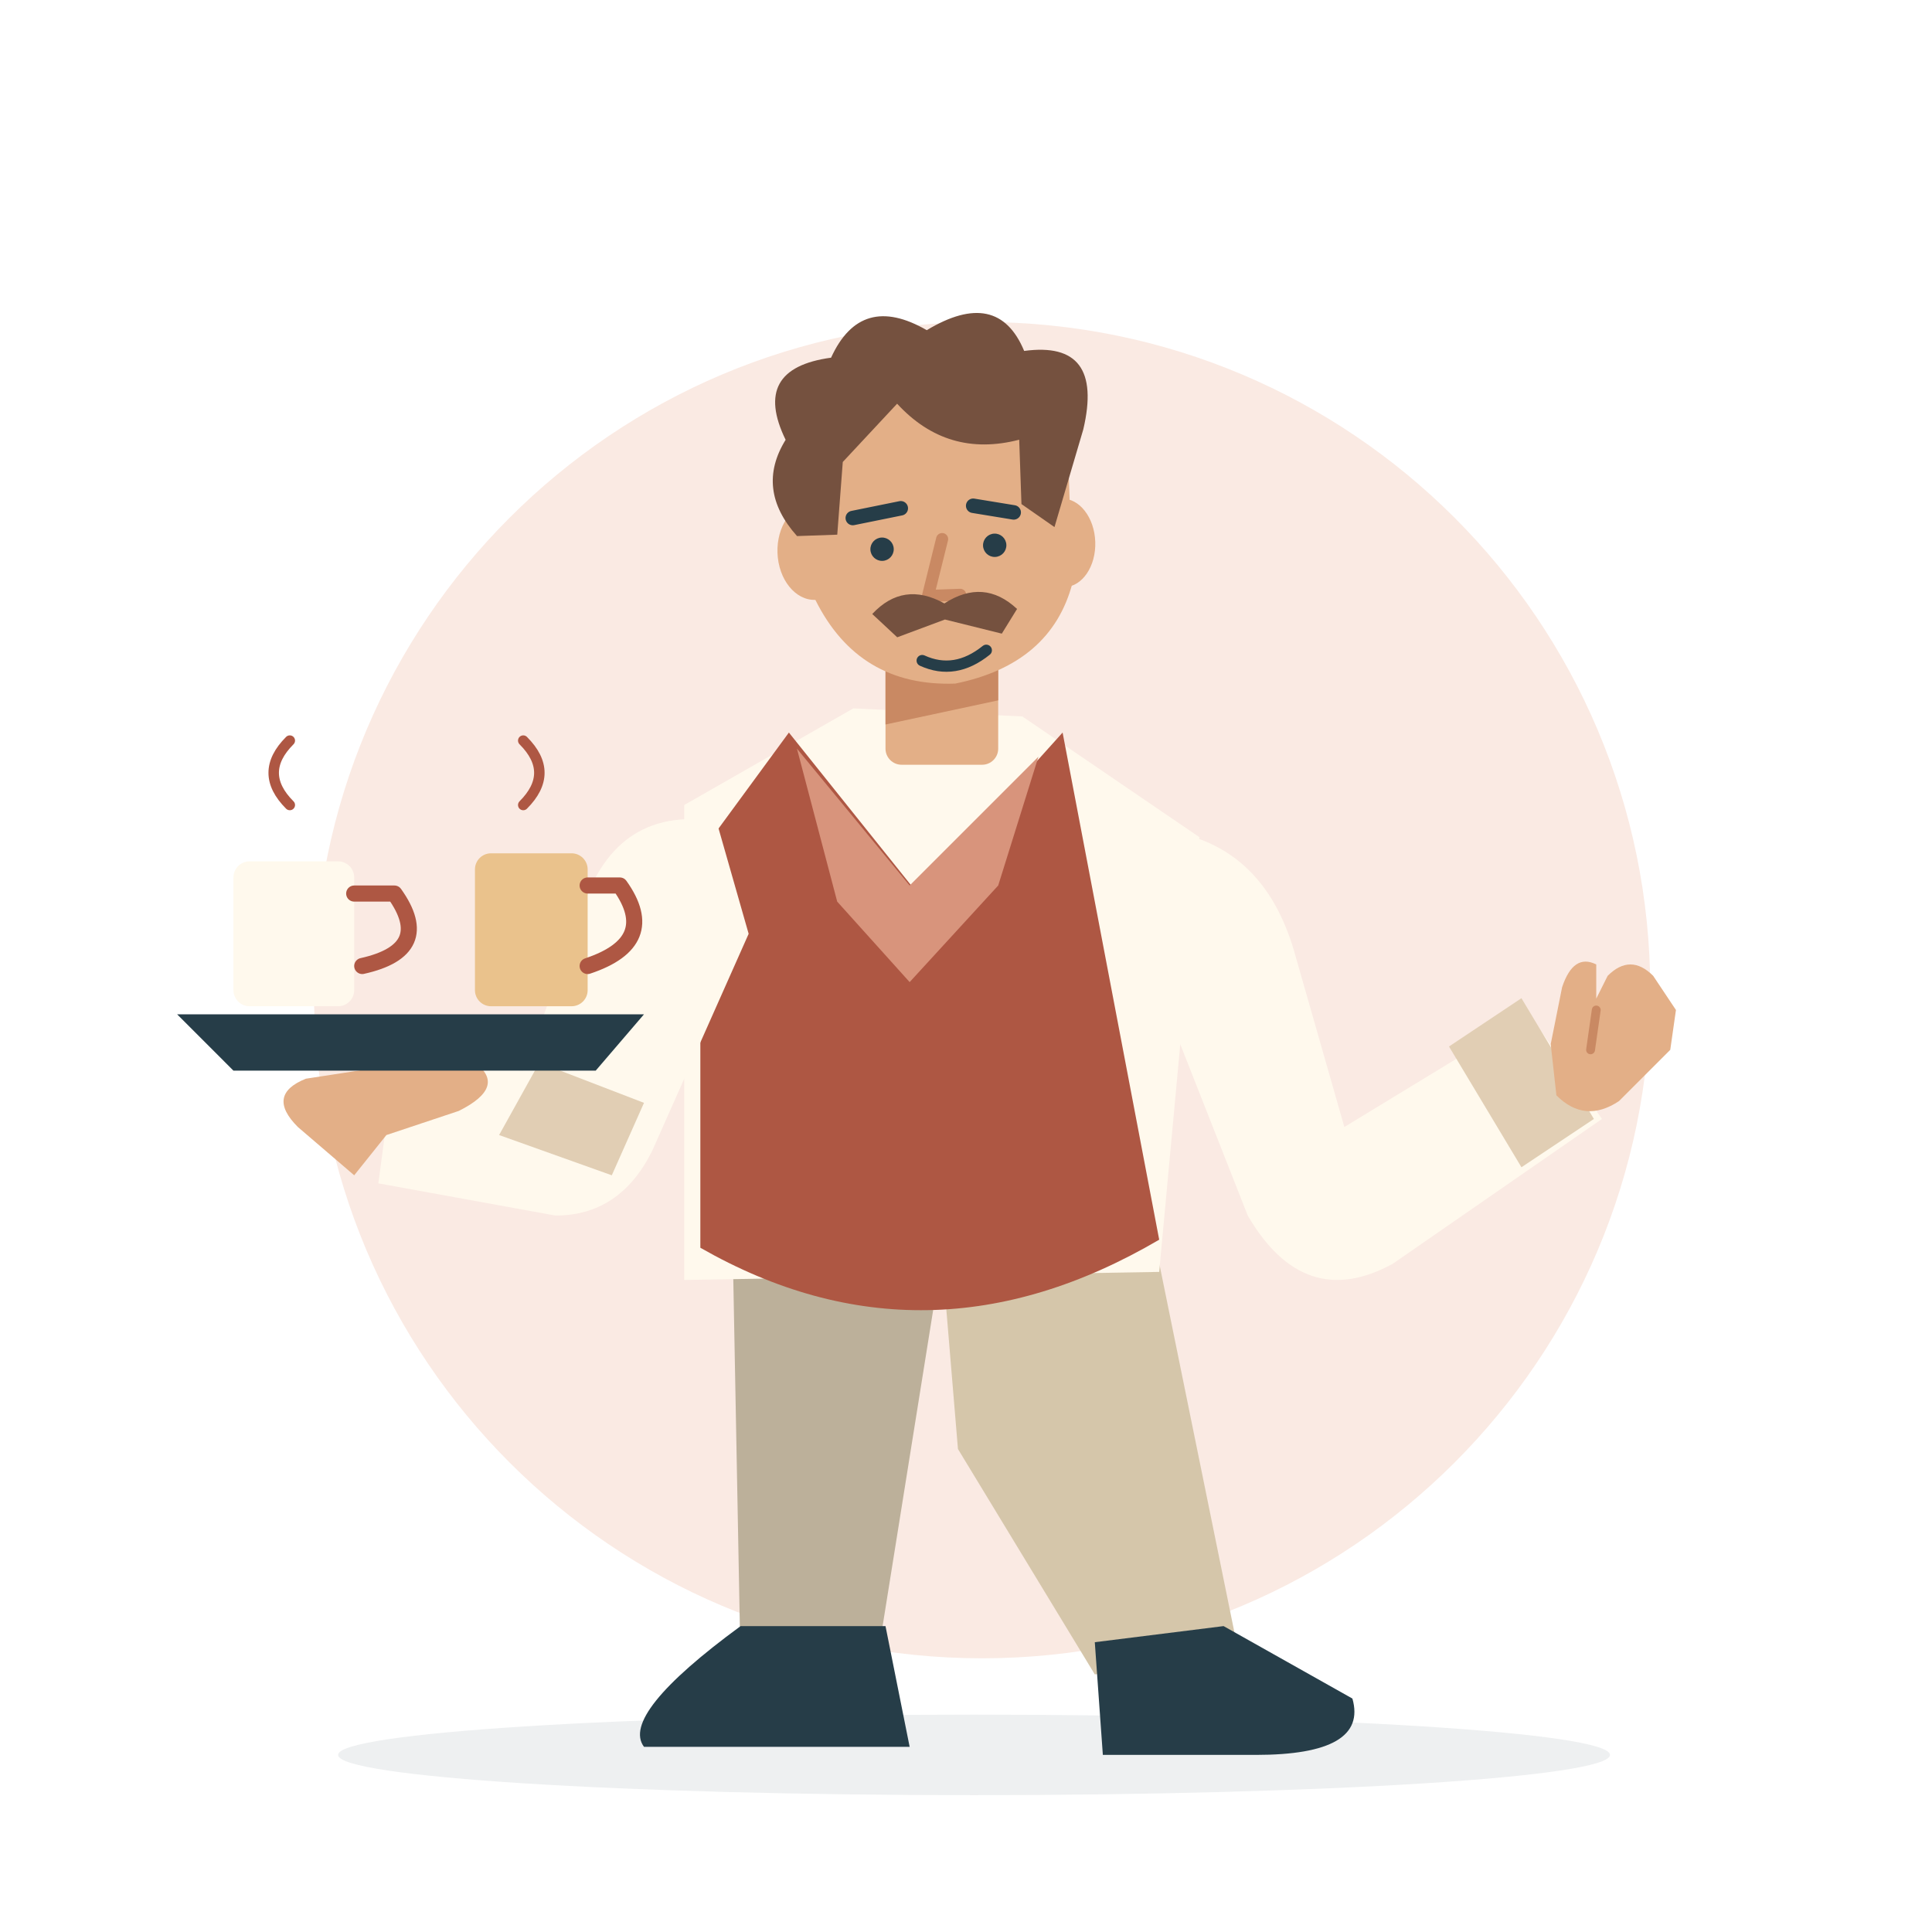
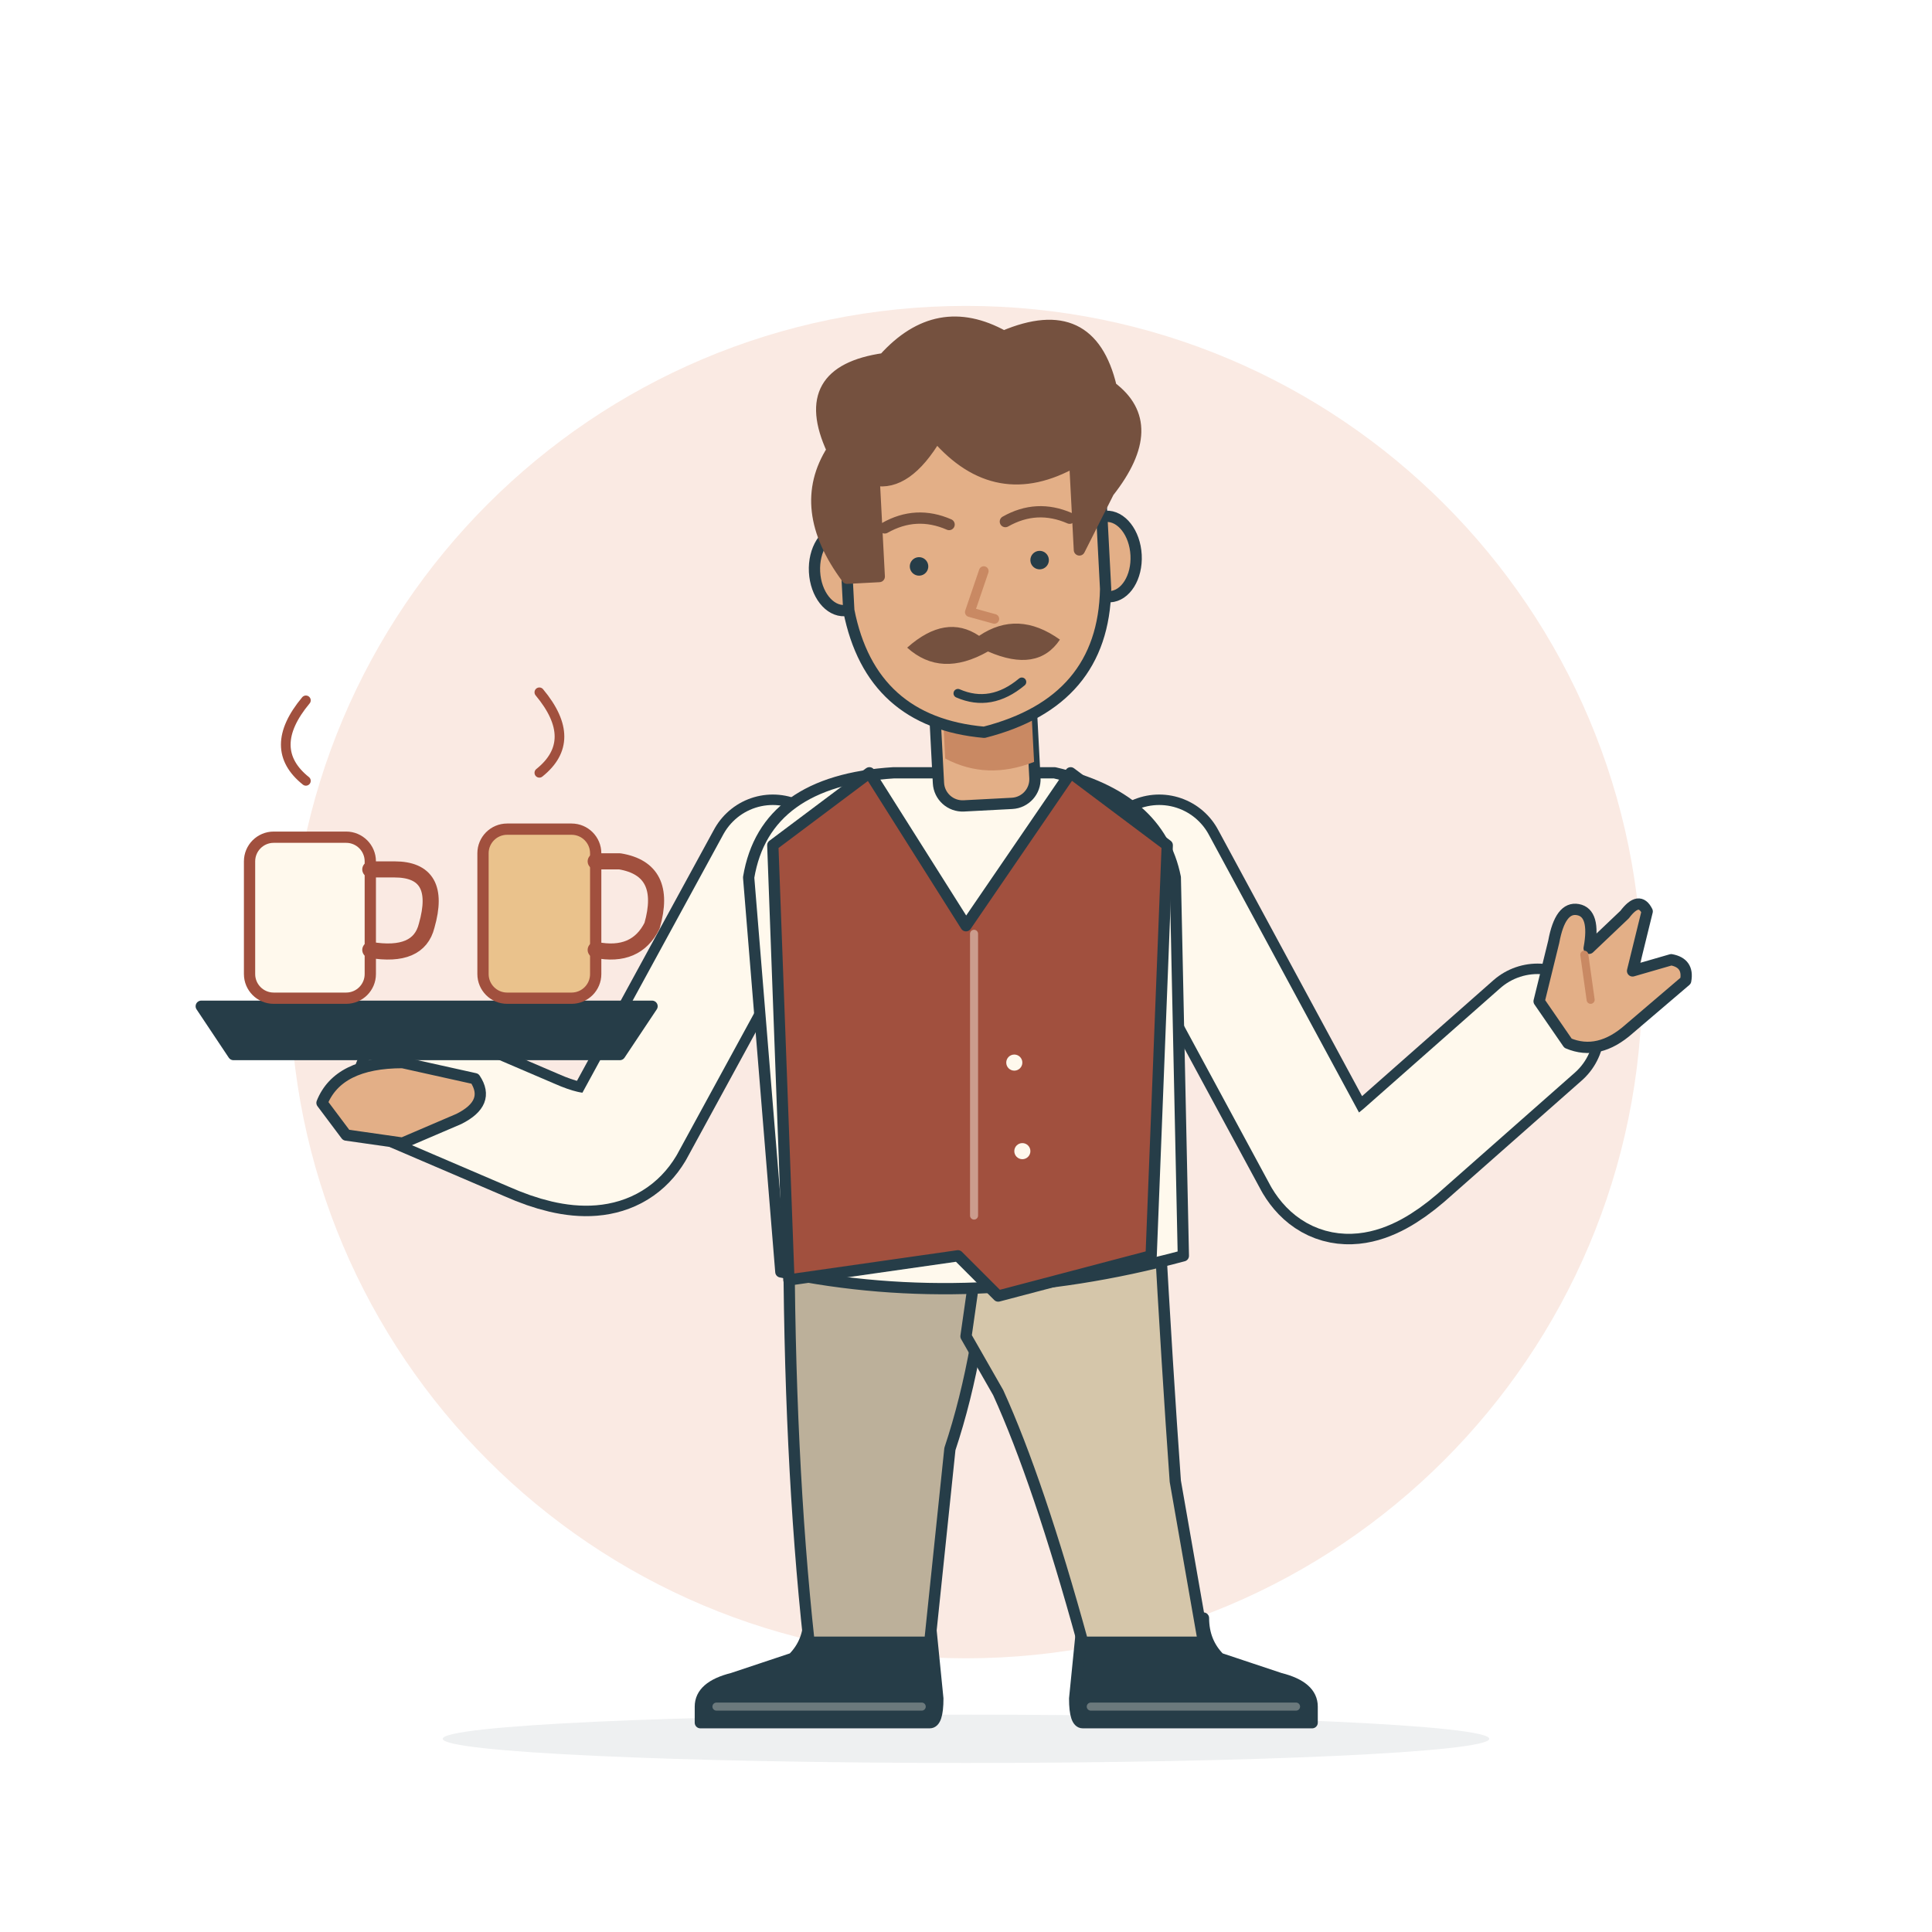
- <svg xmlns="http://www.w3.org/2000/svg" viewBox="0 0 240 240" role="img" aria-labelledby="title-esfj">
-   <ellipse cx="121" cy="218" rx="79" ry="5" fill="#263D48" opacity=".08" />
-   <circle cx="122" cy="123" r="83" fill="#FAEAE3" />
-   <path d="M91 154 117 156 109 206 92 207Z" fill="#BCB09A" />
-   <path d="M117 156 143 152 154 206 136 208 119 180Z" fill="#D5C6AA" />
-   <path d="M92 202 110 202 113 217H80Q77 213 92 202Z" fill="#263D48" />
-   <path d="M136 204 152 202 168 211Q170 218 156 218H137Z" fill="#263D48" />
-   <path d="M85 100 106 88 127 89 149 104 144 158 85 159Z" fill="#FFF9ED" />
-   <path d="M98 91 114 111 132 91 144 154Q115 171 87 155L87 106Z" fill="#AE5743" />
-   <path d="M99 93 113 110 129 94 124 110 113 122 104 112Z" fill="#D8947C" />
-   <path d="M89 102Q76 100 72 114L65 133 49 132 47 147 69 151Q77 151 81 143L93 116Z" fill="#FFF9ED" />
-   <path d="M67 132 80 137 76 146 62 141Z" fill="#E1CEB4" />
-   <path d="M37 140Q33 136 38 134L51 132H59Q63 135 57 138L48 141 44 146Z" fill="#E3AF87" />
-   <path d="M143 103Q157 104 161 119L167 140 190 126 199 139 173 157Q162 163 155 151L142 118Z" fill="#FFF9ED" />
-   <path d="M180 130 189 145 198 139 189 124Z" fill="#E1CEB4" />
-   <g transform="translate(199 129) rotate(45)">
-     <path d="M-5-6Q-5-10-1-10L4-9 7-5 7 4Q6 9 1 9L-4 5-8-1Q-10-5-7-6L-4-3Z" fill="#E3AF87" />
-     <path d="M-3-2 0 2" fill="none" stroke="#C98963" stroke-width="1.1" stroke-linecap="round" stroke-linejoin="round" />
+ <svg xmlns="http://www.w3.org/2000/svg" viewBox="0 0 240 240" role="img" aria-labelledby="esfj-title" aria-describedby="esfj-desc">
+   <circle cx="120" cy="122" r="84" fill="#FAEAE3" />
+   <ellipse cx="120" cy="216" rx="65" ry="3" fill="#263D48" opacity=".08" />
+   <g fill="none" stroke="#263D48" stroke-width="1.4" stroke-linecap="round" stroke-linejoin="round">
+     <g transform="translate(121 0)">
+       <g data-part="leg">
+         <g data-part="shoe" transform="translate(-13 204) rotate(0) scale(-1 1)">
+           <path d="M-7.5 -3H7.5Q7.5 0 9.5 2L17 4.5Q21 5.5 21 8V10H-7.5Q-8.5 10 -8.5 7Z" fill="#263D48" />
+           <path d="M-6.5 8H19" stroke="#FFF9ED" stroke-width="1" opacity=".32" />
+         </g>
+         <path d="M-23 152H2Q1 168-3 180L-5.5 204 L-20.5 204Q-23 181-23 152Z" fill="#BCB09A" data-part="trousers" />
+       </g>
+       <g data-part="leg">
+         <g data-part="shoe" transform="translate(21 204) rotate(0) scale(1 1)">
+           <path d="M-7.5 -3H7.5Q7.5 0 9.5 2L17 4.5Q21 5.5 21 8V10H-7.5Q-8.5 10 -8.5 7Z" fill="#263D48" />
+           <path d="M-6.5 8H19" stroke="#FFF9ED" stroke-width="1" opacity=".32" />
+         </g>
+         <path d="M1 152H23Q24 170 25 184L28.5 204 L13.5 204Q8 184 3 173L-1 166Z" fill="#D5C6AA" data-part="trousers" />
+       </g>
+     </g>
+     <path d="M96 107 78 140Q75 145 66 141L52 135" stroke-width="16.6" />
+     <path d="M96 107 78 140Q75 145 66 141L52 135" stroke="#FFF9ED" stroke-width="14" />
+     <path d="M144 107 164 144Q167 149 174 143L191 128" stroke-width="16.6" />
+     <path d="M144 107 164 144Q167 149 174 143L191 128" stroke="#FFF9ED" stroke-width="14" />
+     <g transform="translate(121 0) rotate(0 0 126)">
+       <path d="M-10 96Q-26 97-28 109L-24 158Q0 163 26 156L25 109Q23 99 10 96Z" fill="#FFF9ED" />
+       <path d="M-9 97 0 104 10 97 12 156-7 159Z" fill="#FFF9ED" stroke="none" />
+       <path d="M-13 96-1 115 12 96 24 105 22 156 3 161-2 156-23 159-25 105Z" fill="#A1503E" />
+       <path d="M0 116V151" stroke="#FFF9ED" stroke-width="1" opacity=".45" />
+       <circle cx="5" cy="132" r="1" fill="#FFF9ED" stroke="none" />
+       <circle cx="6" cy="143" r="1" fill="#FFF9ED" stroke="none" />
+     </g>
+     <g transform="translate(121 67) rotate(-3)">
+       <rect x="-6" y="17" width="12" height="16" rx="3" fill="#E3AF87" />
+       <path d="M-5 21Q0 26 6 22V28Q0 30-5 27Z" fill="#C98963" stroke="none" />
+       <ellipse cx="-16.5" cy="3" rx="3.5" ry="5" fill="#E3AF87" />
+       <ellipse cx="16.5" cy="3" rx="3.5" ry="5" fill="#E3AF87" />
+       <path d="M-16-12Q-16-24 0-24Q16-24 16-12V7Q15 21 0 24Q-14 22-16 8Z" fill="#E3AF87" />
+       <path d="M-16 4Q-22-5-17-12Q-21-22-10-23Q-3-30 5-25Q16-29 18-18Q24-13 17-5L13 2V-9Q3-4-4-13Q-8-7-12-8V4Z" fill="#75513F" stroke="#75513F" />
+       <path d="M-11-2Q-7-4-3-2M4-2Q8-4 12-2" stroke="#75513F" />
+       <circle cx="-7" cy="3" r="1.15" fill="#263D48" stroke="none" />
+       <circle cx="8" cy="3" r="1.15" fill="#263D48" stroke="none" />
+       <path d="M1 4-1 9 2 10" stroke="#C98963" stroke-width="1.2" />
+       <path d="M-9 13Q-4 9 0 12Q5 9 10 13Q7 17 1 14Q-5 17-9 13Z" fill="#75513F" stroke="none" />
+       <path d="M-3 19Q1 21 5 18" stroke-width="1.1" />
+     </g>
+     <g transform="translate(198 122) rotate(37)">
+       <path d="M-4 6-7-1Q-9-5-7-6Q-5-7-3-3L-2-9Q-2-12 0-11L3-4 6-8Q8-9 9-7L7 2Q6 7 2 8Z" fill="#E3AF87" />
+       <path d="M-3-2 1 2" stroke="#C98963" stroke-width="1" />
+     </g>
+     <g>
+       <path d="M40 137Q42 132 50 132L59 134Q61 137 57 139L50 142 43 141Z" fill="#E3AF87" />
+       <path d="M25 125H81L77 131H29Z" fill="#263D48" />
+     </g>
+     <g stroke="#A1503E">
+       <rect x="31" y="104" width="15" height="20" rx="3" fill="#FFF9ED" />
+       <path d="M46 108H49Q55 108 53 115Q52 119 46 118" stroke-width="2" />
+       <rect x="60" y="103" width="14" height="21" rx="3" fill="#EAC28C" />
+       <path d="M74 107H77Q83 108 81 115Q79 119 74 118" stroke-width="2" />
+       <path d="M38 97Q33 93 38 87M67 96Q72 92 67 86" stroke-width="1.2" />
+     </g>
  </g>
-   <g transform="translate(96 41)">
-     <rect x="14" y="37" width="14" height="17" rx="2" fill="#E3AF87" />
-     <path d="M14 40H28V46L14 49Z" fill="#C98963" />
-   </g>
-   <g transform="translate(96 41) rotate(-2 20 25)">
-     <ellipse cx="5" cy="27" rx="4.5" ry="6" fill="#E3AF87" />
-     <ellipse cx="36" cy="27" rx="4" ry="5.5" fill="#E3AF87" />
-     <path d="M4 17Q4 5 21 5Q36 5 37 18L37 32Q34 42 22 44Q10 44 5 33Z" fill="#E3AF87" />
-     <path d="M3 25Q-2 19 2 13Q-2 4 8 3Q12-5 20 0Q29-5 32 3Q42 2 39 13L35 25 31 22 31 14Q22 16 16 9L9 16 8 25Z" fill="#75513F" />
-     <path d="M10 23 16 22M25 22 30 23" fill="none" stroke="#263D48" stroke-width="1.8" stroke-linecap="round" stroke-linejoin="round" />
-     <circle cx="13.5" cy="27" r="1.45" fill="#263D48" />
-     <circle cx="27.5" cy="27" r="1.45" fill="#263D48" />
-     <path d="M21 26 19 33 23 33" fill="none" stroke="#C98963" stroke-width="1.5" stroke-linecap="round" stroke-linejoin="round" />
-     <path d="M12 35Q16 31 21 34Q26 31 30 35L28 38 21 36 15 38Z" fill="#75513F" />
-     <path d="M18 41Q22 43 26 40" fill="none" stroke="#263D48" stroke-width="1.4" stroke-linecap="round" stroke-linejoin="round" />
-   </g>
-   <path d="M22 126H80L74 133H29Z" fill="#263D48" />
-   <rect x="29" y="107" width="15" height="18" rx="2" fill="#FFF9ED" />
-   <path d="M44 111H49Q54 118 45 120" fill="none" stroke="#AE5743" stroke-width="2" stroke-linecap="round" stroke-linejoin="round" />
-   <rect x="59" y="106" width="14" height="19" rx="2" fill="#EAC28C" />
-   <path d="M73 110H77Q82 117 73 120" fill="none" stroke="#AE5743" stroke-width="2" stroke-linecap="round" stroke-linejoin="round" />
-   <path d="M36 100Q32 96 36 92M65 100Q69 96 65 92" fill="none" stroke="#AE5743" stroke-width="1.3" stroke-linecap="round" stroke-linejoin="round" />
</svg>
